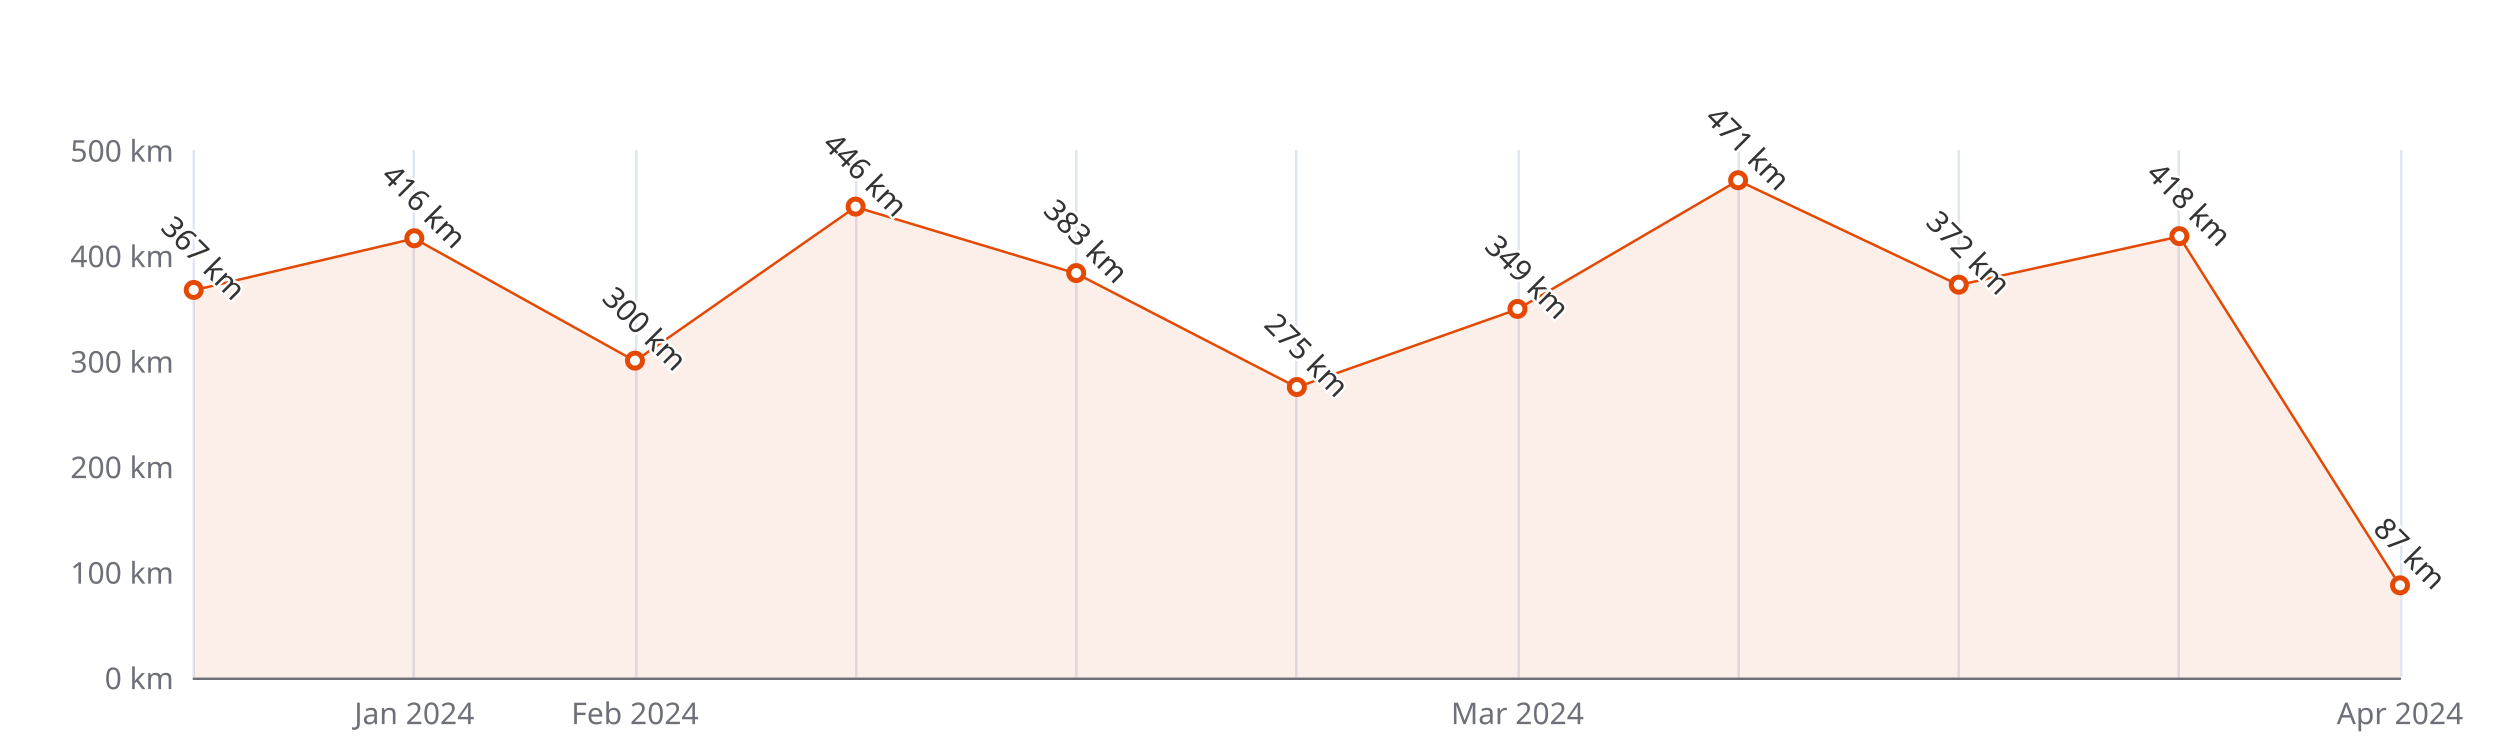
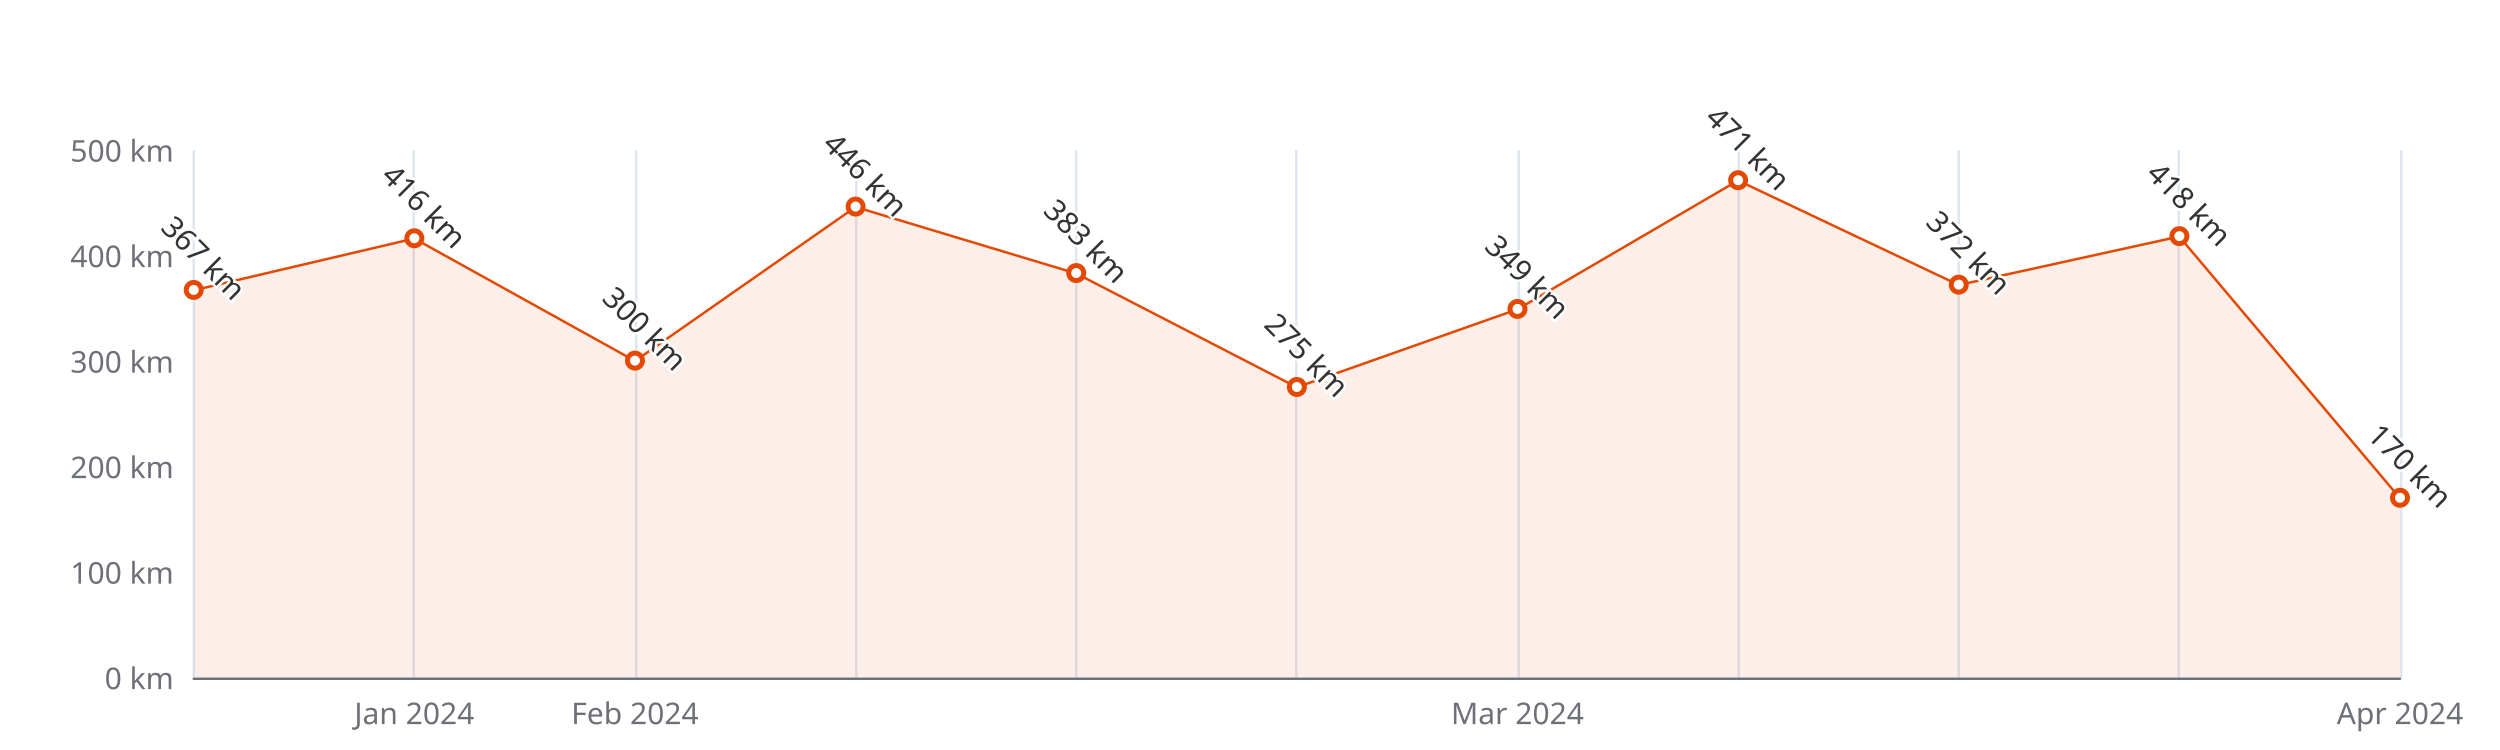
<svg xmlns="http://www.w3.org/2000/svg" width="1000" height="300" version="1.1" baseProfile="full" viewBox="0 0 1000 300">
  <rect width="1000" height="300" x="0" y="0" id="0" fill="#ffffff" />
  <path d="M77.5 60L77.5 271" fill="none" stroke="#E0E6F1" />
  <path d="M165.5 60L165.5 271" fill="none" stroke="#E0E6F1" />
  <path d="M254.5 60L254.5 271" fill="none" stroke="#E0E6F1" />
  <path d="M342.5 60L342.5 271" fill="none" stroke="#E0E6F1" />
  <path d="M430.5 60L430.5 271" fill="none" stroke="#E0E6F1" />
  <path d="M518.5 60L518.5 271" fill="none" stroke="#E0E6F1" />
  <path d="M607.5 60L607.5 271" fill="none" stroke="#E0E6F1" />
  <path d="M695.5 60L695.5 271" fill="none" stroke="#E0E6F1" />
  <path d="M783.5 60L783.5 271" fill="none" stroke="#E0E6F1" />
  <path d="M871.5 60L871.5 271" fill="none" stroke="#E0E6F1" />
  <path d="M960.5 60L960.5 271" fill="none" stroke="#E0E6F1" />
  <path d="M77.5 271.5L960 271.5" fill="none" stroke="#6E7079" stroke-linecap="round" />
  <text dominant-baseline="central" text-anchor="end" style="font-size:12px;font-family:sans-serif;" xml:space="preserve" transform="translate(69.48 271)" fill="#6E7079">0 km</text>
  <text dominant-baseline="central" text-anchor="end" style="font-size:12px;font-family:sans-serif;" xml:space="preserve" transform="translate(69.48 228.8)" fill="#6E7079">100 km</text>
  <text dominant-baseline="central" text-anchor="end" style="font-size:12px;font-family:sans-serif;" xml:space="preserve" transform="translate(69.48 186.6)" fill="#6E7079">200 km</text>
  <text dominant-baseline="central" text-anchor="end" style="font-size:12px;font-family:sans-serif;" xml:space="preserve" transform="translate(69.48 144.4)" fill="#6E7079">300 km</text>
  <text dominant-baseline="central" text-anchor="end" style="font-size:12px;font-family:sans-serif;" xml:space="preserve" transform="translate(69.48 102.2)" fill="#6E7079">400 km</text>
  <text dominant-baseline="central" text-anchor="end" style="font-size:12px;font-family:sans-serif;" xml:space="preserve" transform="translate(69.48 60)" fill="#6E7079">500 km</text>
  <text dominant-baseline="central" text-anchor="middle" style="font-size:12px;font-family:sans-serif;" xml:space="preserve" y="6" transform="translate(165.732 279)" fill="#6E7079">Jan 2024</text>
  <text dominant-baseline="central" text-anchor="middle" style="font-size:12px;font-family:sans-serif;" xml:space="preserve" y="6" transform="translate(253.984 279)" fill="#6E7079">Feb 2024</text>
  <text dominant-baseline="central" text-anchor="middle" style="font-size:12px;font-family:sans-serif;" xml:space="preserve" y="6" transform="translate(606.992 279)" fill="#6E7079">Mar 2024</text>
  <text dominant-baseline="central" text-anchor="middle" style="font-size:12px;font-family:sans-serif;" xml:space="preserve" y="6" transform="translate(960 279)" fill="#6E7079">Apr 2024</text>
  <g clip-path="url(#zr5-c0)">
-     <path d="M77.5 116.1L165.7 95.4L254 144.4L342.2 82.8L430.5 109.4L518.7 154.9L607 123.7L695.2 72.2L783.5 114L871.7 94.6L960 234.3L960 271L871.7 271L783.5 271L695.2 271L607 271L518.7 271L430.5 271L342.2 271L254 271L165.7 271L77.5 271Z" fill="rgb(227,73,2)" fill-opacity="0.09" />
-     <path d="M77.5 116.1L165.7 95.4L254 144.4L342.2 82.8L430.5 109.4L518.7 154.9L607 123.7L695.2 72.2L783.5 114L871.7 94.6L960 234.3" fill="none" stroke="#E34902" stroke-linejoin="bevel" />
+     <path d="M77.5 116.1L165.7 95.4L254 144.4L342.2 82.8L430.5 109.4L518.7 154.9L607 123.7L695.2 72.2L783.5 114L871.7 94.6L960 199.3L960 271L871.7 271L783.5 271L695.2 271L607 271L518.7 271L430.5 271L342.2 271L254 271L165.7 271L77.5 271Z" fill="rgb(227,73,2)" fill-opacity="0.09" />
+     <path d="M77.5 116.1L165.7 95.4L254 144.4L342.2 82.8L430.5 109.4L518.7 154.9L607 123.7L695.2 72.2L783.5 114L871.7 94.6L960 199.3" fill="none" stroke="#E34902" stroke-linejoin="bevel" />
  </g>
  <path d="M1 0A1 1 0 1 1 1 -0.1A1 1 0 0 1 1 0" transform="matrix(3,0,0,3,77.48,116.126)" fill="#fff" stroke="#E34902" stroke-width="0.667" />
  <path d="M1 0A1 1 0 1 1 1 -0.1A1 1 0 0 1 1 0" transform="matrix(3,0,0,3,165.732,95.448)" fill="#fff" stroke="#E34902" stroke-width="0.667" />
  <path d="M1 0A1 1 0 1 1 1 -0.1A1 1 0 0 1 1 0" transform="matrix(3,0,0,3,253.984,144.4)" fill="#fff" stroke="#E34902" stroke-width="0.667" />
  <path d="M1 0A1 1 0 1 1 1 -0.1A1 1 0 0 1 1 0" transform="matrix(3,0,0,3,342.236,82.788)" fill="#fff" stroke="#E34902" stroke-width="0.667" />
  <path d="M1 0A1 1 0 1 1 1 -0.1A1 1 0 0 1 1 0" transform="matrix(3,0,0,3,430.488,109.374)" fill="#fff" stroke="#E34902" stroke-width="0.667" />
  <path d="M1 0A1 1 0 1 1 1 -0.1A1 1 0 0 1 1 0" transform="matrix(3,0,0,3,518.74,154.95)" fill="#fff" stroke="#E34902" stroke-width="0.667" />
  <path d="M1 0A1 1 0 1 1 1 -0.1A1 1 0 0 1 1 0" transform="matrix(3,0,0,3,606.992,123.722)" fill="#fff" stroke="#E34902" stroke-width="0.667" />
  <path d="M1 0A1 1 0 1 1 1 -0.1A1 1 0 0 1 1 0" transform="matrix(3,0,0,3,695.244,72.238)" fill="#fff" stroke="#E34902" stroke-width="0.667" />
  <path d="M1 0A1 1 0 1 1 1 -0.1A1 1 0 0 1 1 0" transform="matrix(3,0,0,3,783.496,114.016)" fill="#fff" stroke="#E34902" stroke-width="0.667" />
  <path d="M1 0A1 1 0 1 1 1 -0.1A1 1 0 0 1 1 0" transform="matrix(3,0,0,3,871.748,94.604)" fill="#fff" stroke="#E34902" stroke-width="0.667" />
-   <path d="M1 0A1 1 0 1 1 1 -0.1A1 1 0 0 1 1 0" transform="matrix(3,0,0,3,960,234.286)" fill="#fff" stroke="#E34902" stroke-width="0.667" />
+   <path d="M1 0A1 1 0 1 1 1 -0.1A1 1 0 0 1 1 0" transform="matrix(3,0,0,3,960,199.26)" fill="#fff" stroke="#E34902" stroke-width="0.667" />
  <text dominant-baseline="central" text-anchor="middle" style="font-size:12px;font-family:sans-serif;" xml:space="preserve" y="-6" transform="matrix(0.707,0.707,-0.707,0.707,77.48,107.126)" fill="#333" stroke="rgb(255,255,255)" stroke-width="2" paint-order="stroke" stroke-miterlimit="2">367 km</text>
  <text dominant-baseline="central" text-anchor="middle" style="font-size:12px;font-family:sans-serif;" xml:space="preserve" y="-6" transform="matrix(0.707,0.707,-0.707,0.707,165.732,86.448)" fill="#333" stroke="rgb(255,255,255)" stroke-width="2" paint-order="stroke" stroke-miterlimit="2">416 km</text>
  <text dominant-baseline="central" text-anchor="middle" style="font-size:12px;font-family:sans-serif;" xml:space="preserve" y="-6" transform="matrix(0.707,0.707,-0.707,0.707,253.984,135.4)" fill="#333" stroke="rgb(255,255,255)" stroke-width="2" paint-order="stroke" stroke-miterlimit="2">300 km</text>
  <text dominant-baseline="central" text-anchor="middle" style="font-size:12px;font-family:sans-serif;" xml:space="preserve" y="-6" transform="matrix(0.707,0.707,-0.707,0.707,342.236,73.788)" fill="#333" stroke="rgb(255,255,255)" stroke-width="2" paint-order="stroke" stroke-miterlimit="2">446 km</text>
  <text dominant-baseline="central" text-anchor="middle" style="font-size:12px;font-family:sans-serif;" xml:space="preserve" y="-6" transform="matrix(0.707,0.707,-0.707,0.707,430.488,100.374)" fill="#333" stroke="rgb(255,255,255)" stroke-width="2" paint-order="stroke" stroke-miterlimit="2">383 km</text>
  <text dominant-baseline="central" text-anchor="middle" style="font-size:12px;font-family:sans-serif;" xml:space="preserve" y="-6" transform="matrix(0.707,0.707,-0.707,0.707,518.74,145.95)" fill="#333" stroke="rgb(255,255,255)" stroke-width="2" paint-order="stroke" stroke-miterlimit="2">275 km</text>
  <text dominant-baseline="central" text-anchor="middle" style="font-size:12px;font-family:sans-serif;" xml:space="preserve" y="-6" transform="matrix(0.707,0.707,-0.707,0.707,606.992,114.722)" fill="#333" stroke="rgb(255,255,255)" stroke-width="2" paint-order="stroke" stroke-miterlimit="2">349 km</text>
  <text dominant-baseline="central" text-anchor="middle" style="font-size:12px;font-family:sans-serif;" xml:space="preserve" y="-6" transform="matrix(0.707,0.707,-0.707,0.707,695.244,63.238)" fill="#333" stroke="rgb(255,255,255)" stroke-width="2" paint-order="stroke" stroke-miterlimit="2">471 km</text>
  <text dominant-baseline="central" text-anchor="middle" style="font-size:12px;font-family:sans-serif;" xml:space="preserve" y="-6" transform="matrix(0.707,0.707,-0.707,0.707,783.496,105.016)" fill="#333" stroke="rgb(255,255,255)" stroke-width="2" paint-order="stroke" stroke-miterlimit="2">372 km</text>
  <text dominant-baseline="central" text-anchor="middle" style="font-size:12px;font-family:sans-serif;" xml:space="preserve" y="-6" transform="matrix(0.707,0.707,-0.707,0.707,871.748,85.604)" fill="#333" stroke="rgb(255,255,255)" stroke-width="2" paint-order="stroke" stroke-miterlimit="2">418 km</text>
-   <text dominant-baseline="central" text-anchor="middle" style="font-size:12px;font-family:sans-serif;" xml:space="preserve" y="-6" transform="matrix(0.707,0.707,-0.707,0.707,960,225.286)" fill="#333" stroke="rgb(255,255,255)" stroke-width="2" paint-order="stroke" stroke-miterlimit="2">87 km</text>
+   <text dominant-baseline="central" text-anchor="middle" style="font-size:12px;font-family:sans-serif;" xml:space="preserve" y="-6" transform="matrix(0.707,0.707,-0.707,0.707,960,190.26)" fill="#333" stroke="rgb(255,255,255)" stroke-width="2" paint-order="stroke" stroke-miterlimit="2">170 km</text>
  <defs>
    <clipPath id="zr5-c0">
      <path d="M76 59.5l884 0l0 212l-884 0Z" fill="#000" />
    </clipPath>
  </defs>
</svg>
